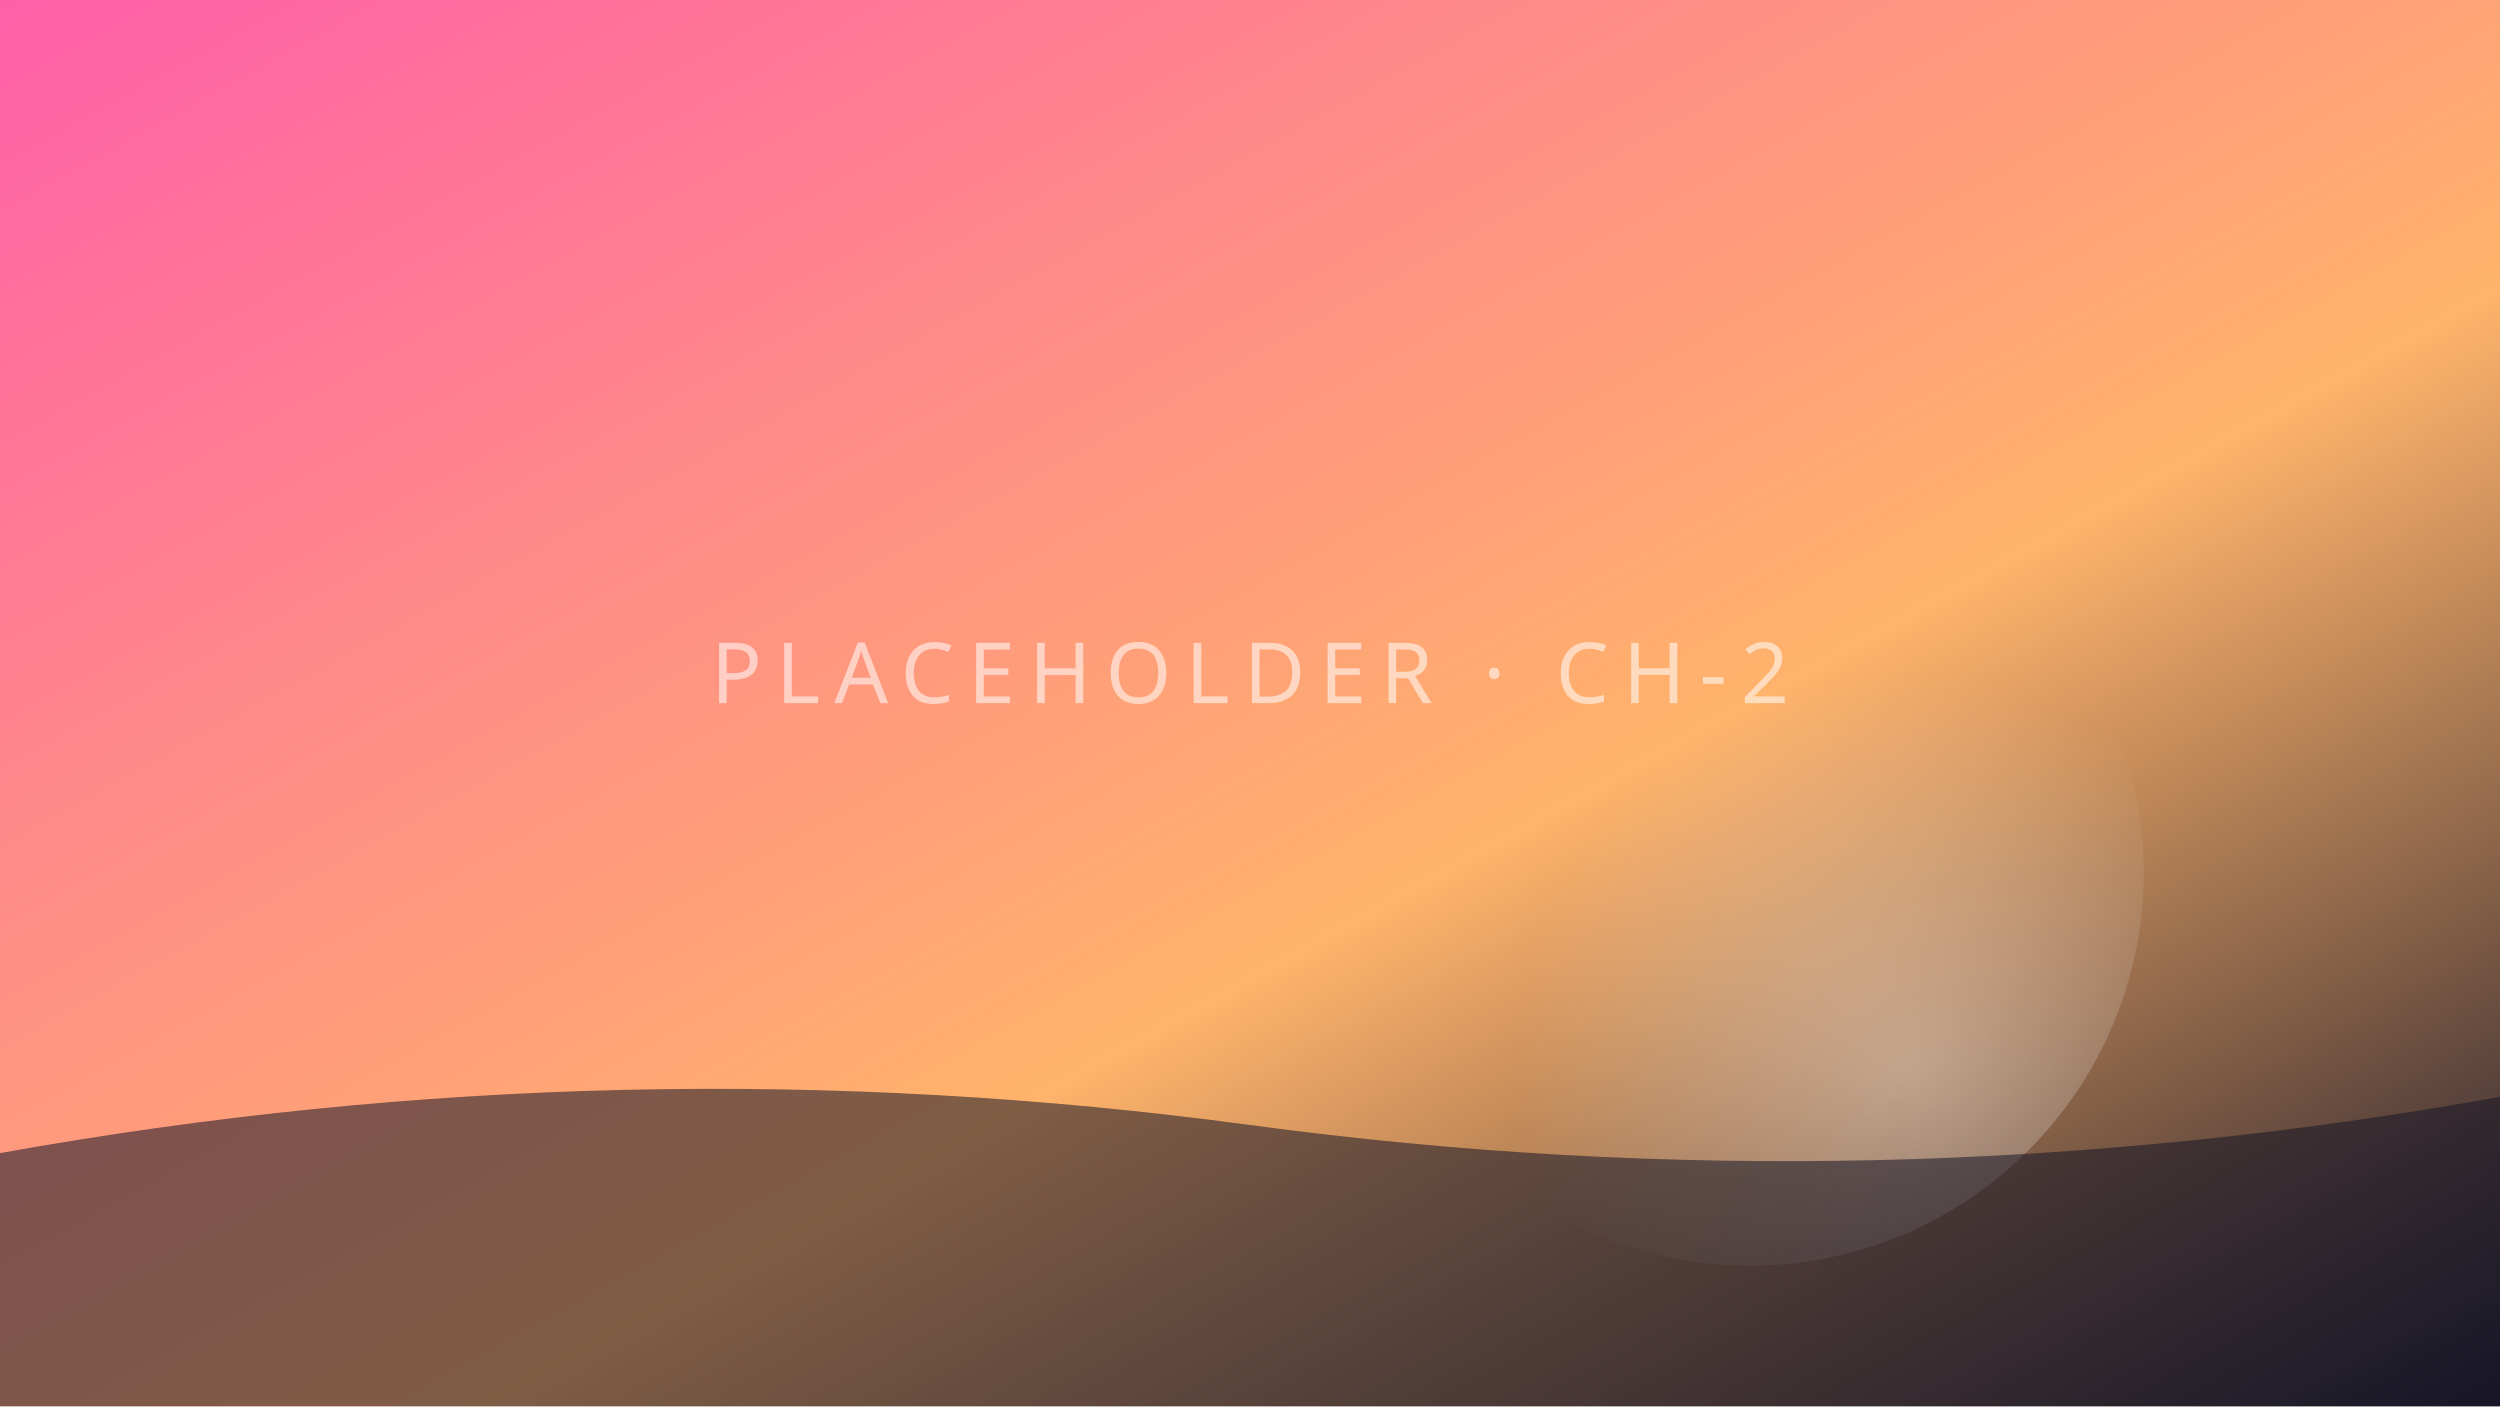
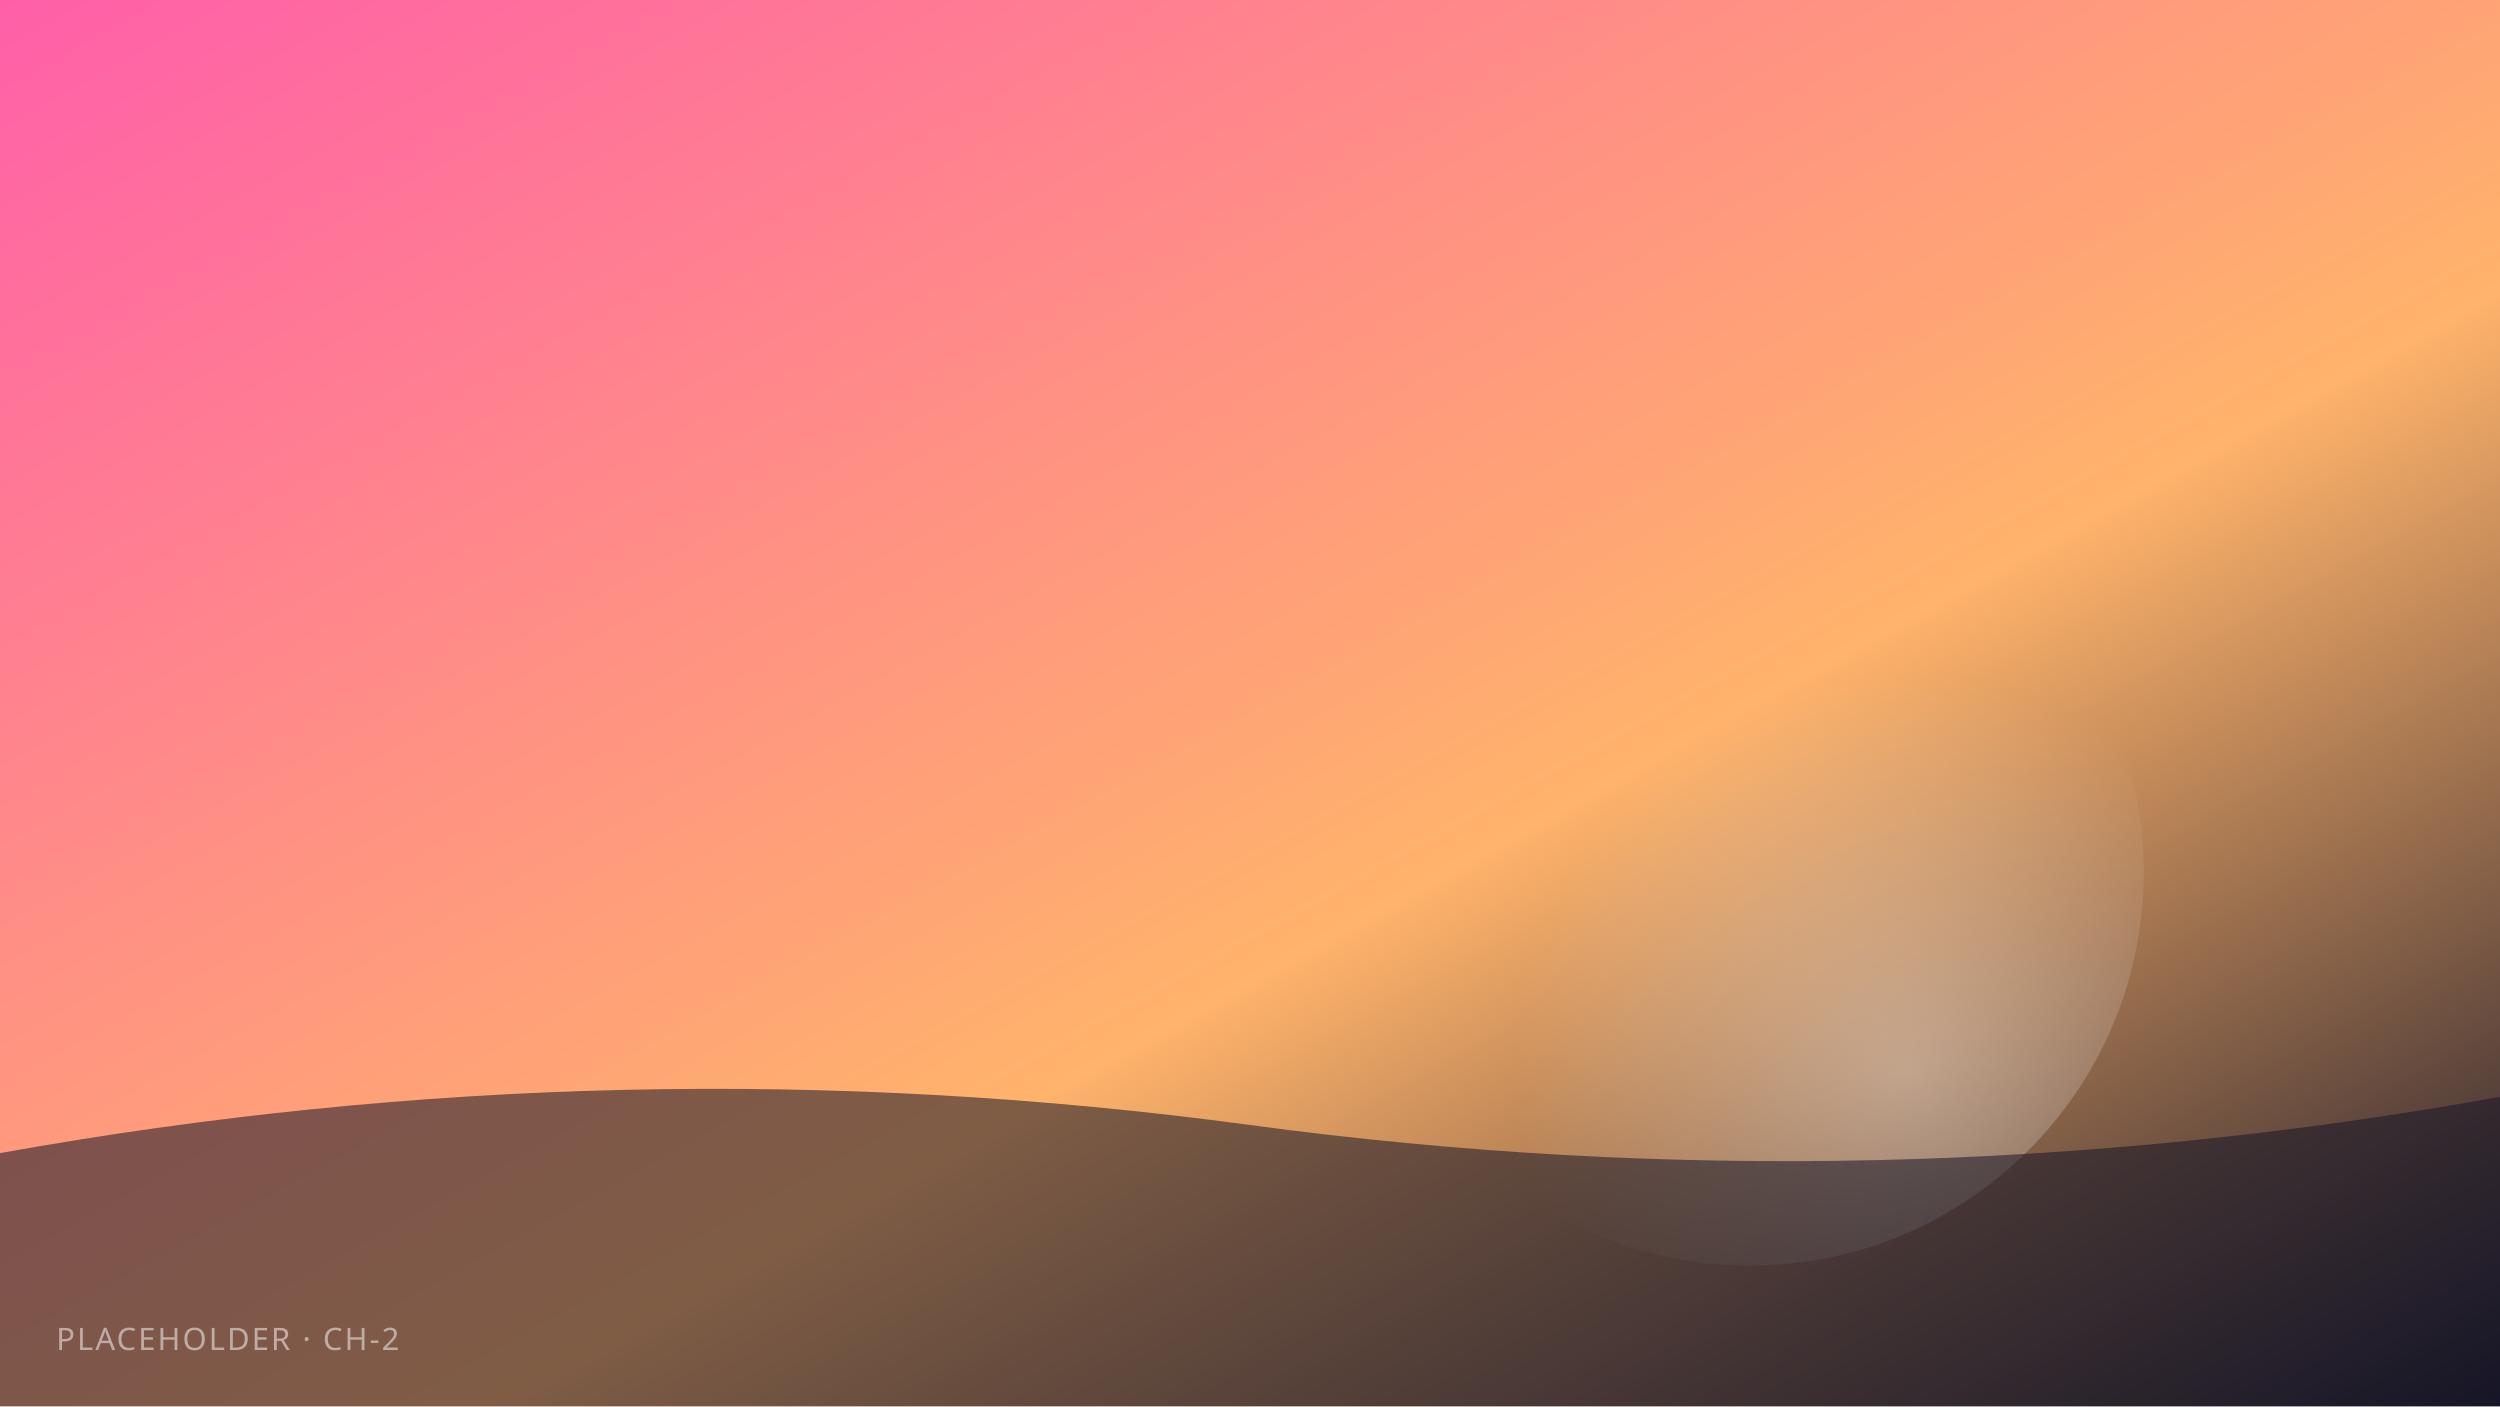
<svg xmlns="http://www.w3.org/2000/svg" width="2400" height="1350" viewBox="0 0 2400 1350">
  <defs>
    <linearGradient id="g" x1="0" y1="0" x2="1" y2="1">
      <stop offset="0" stop-color="#ff5fa8" />
      <stop offset=".6" stop-color="#ffb36b" />
      <stop offset="1" stop-color="#161527" />
    </linearGradient>
    <radialGradient id="s" cx=".7" cy=".75" r=".5">
      <stop offset="0" stop-color="#fff" stop-opacity=".35" />
      <stop offset="1" stop-color="#fff" stop-opacity="0" />
    </radialGradient>
  </defs>
  <rect width="100%" height="100%" fill="url(#g)" />
  <circle cx="1680" cy="837" r="378" fill="url(#s)" />
  <path d="M0 1107 Q 600 999 1200 1080 T 2400 1053 V 1350 H 0 Z" fill="#161527" opacity=".55" />
-   <text x="50%" y="50%" fill="#fff" fill-opacity=".55" font-family="sans-serif" font-size="81" text-anchor="middle" letter-spacing="13.5">PLACEHOLDER · CH-2</text>
+   <text x="54" y="1296" fill="#fff" fill-opacity=".5" font-family="sans-serif" font-size="29.7" letter-spacing="2">PLACEHOLDER · CH-2</text>
</svg>
